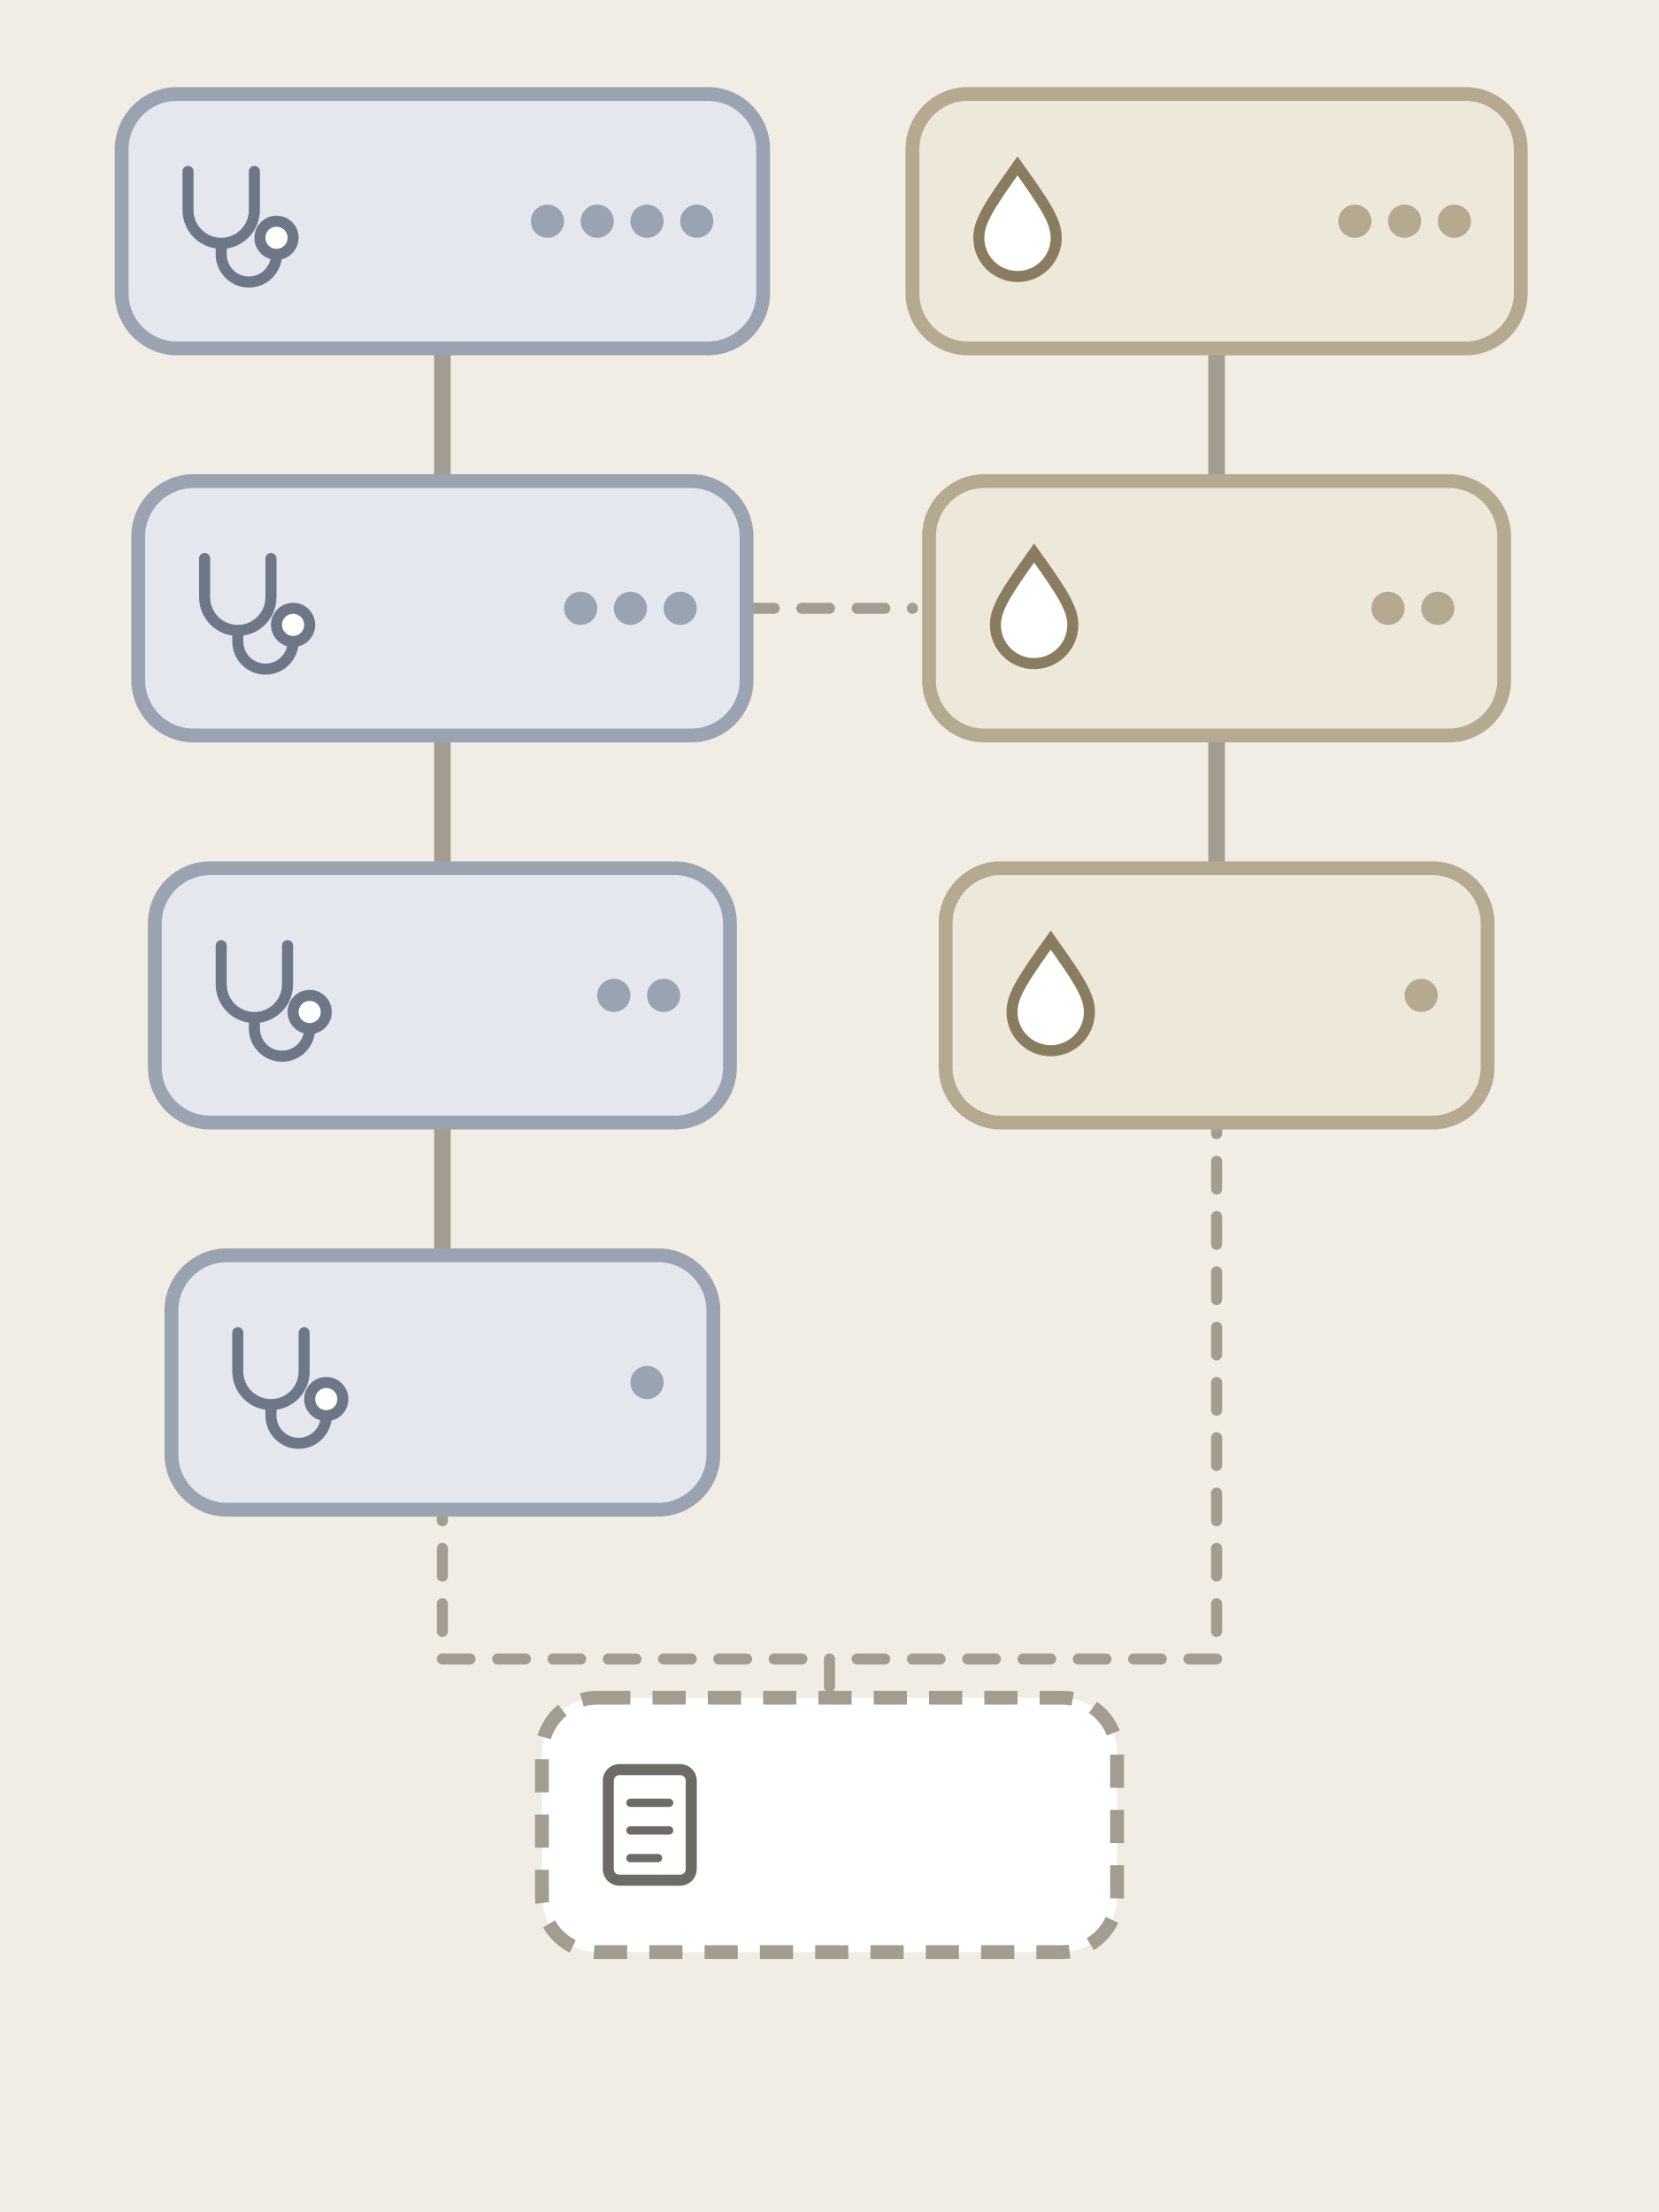
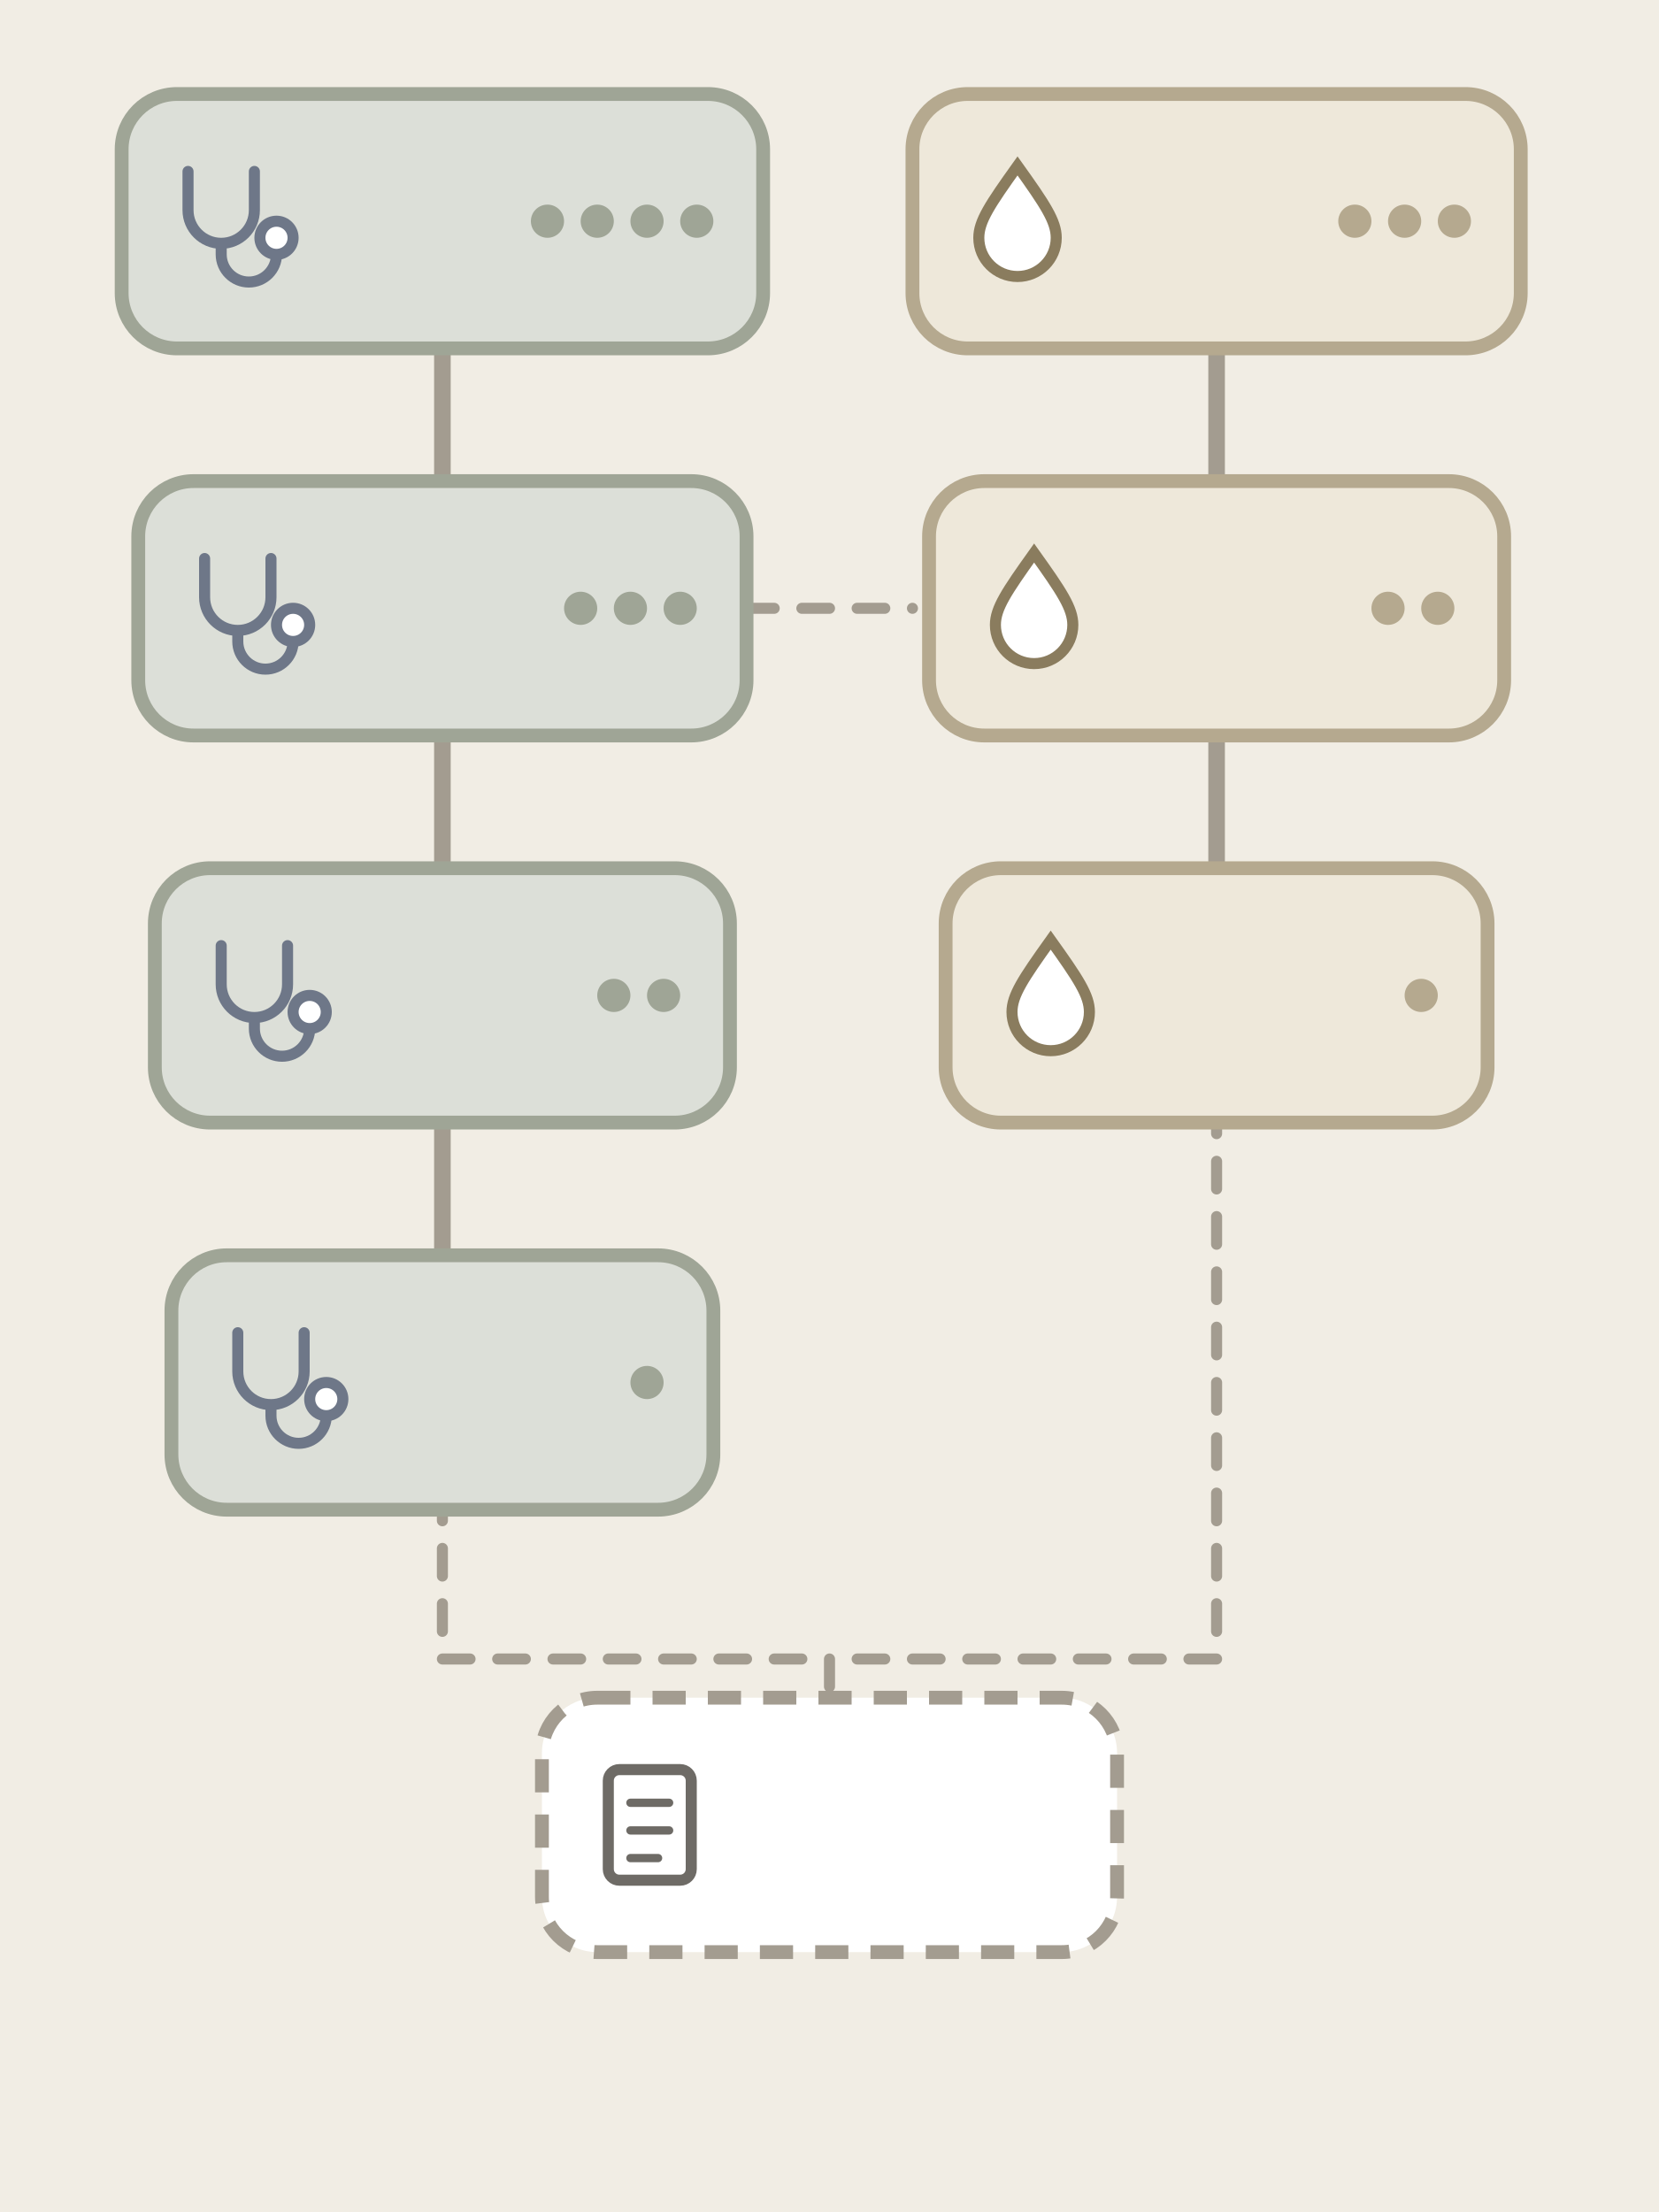
<svg xmlns="http://www.w3.org/2000/svg" viewBox="0 0 300 400" width="300" height="400">
  <rect width="300" height="400" fill="#F1EDE4" />
  <path d="M80 40V250" fill="none" stroke="#A39C90" stroke-width="3" stroke-linecap="round" stroke-linejoin="round" />
  <path d="M220 40V180" fill="none" stroke="#A39C90" stroke-width="3" stroke-linecap="round" stroke-linejoin="round" />
  <path d="M135 110H165" fill="none" stroke="#A39C90" stroke-width="2" stroke-linecap="round" stroke-linejoin="round" stroke-dasharray="5 5" />
  <path d="M80 250V300H150V330M220 180V300H150" fill="none" stroke="#A39C90" stroke-width="2" stroke-linecap="round" stroke-linejoin="round" stroke-dasharray="5 5" />
-   <rect x="22.0" y="17.0" width="116" height="46" rx="10" fill="#E4E7EE" stroke="#9AA3B2" stroke-width="2.5" />
+   <rect x="22.0" y="17.0" width="116" height="46" rx="10" fill="#DCDFD8" stroke="#9FA596" stroke-width="2.5" />
  <path d="M34.0 31V38A6 6 0 0 0 46.0 38V31M40.0 44V46A5 5 0 0 0 50.0 46" fill="none" stroke="#6E7788" stroke-width="2" stroke-linecap="round" stroke-linejoin="round" />
  <circle cx="50.0" cy="43" r="3" fill="#FFFFFF" stroke="#6E7788" stroke-width="2" />
-   <circle cx="126.0" cy="40" r="3" fill="#9AA3B2" />
-   <circle cx="117.0" cy="40" r="3" fill="#9AA3B2" />
-   <circle cx="108.0" cy="40" r="3" fill="#9AA3B2" />
-   <circle cx="99.0" cy="40" r="3" fill="#9AA3B2" />
-   <rect x="25.0" y="87.0" width="110" height="46" rx="10" fill="#E4E7EE" stroke="#9AA3B2" stroke-width="2.5" />
+   <circle cx="126.0" cy="40" r="3" fill="#9FA596" />
+   <circle cx="117.0" cy="40" r="3" fill="#9FA596" />
+   <circle cx="108.0" cy="40" r="3" fill="#9FA596" />
+   <circle cx="99.0" cy="40" r="3" fill="#9FA596" />
+   <rect x="25.0" y="87.0" width="110" height="46" rx="10" fill="#DCDFD8" stroke="#9FA596" stroke-width="2.5" />
  <path d="M37.0 101V108A6 6 0 0 0 49.0 108V101M43.0 114V116A5 5 0 0 0 53.0 116" fill="none" stroke="#6E7788" stroke-width="2" stroke-linecap="round" stroke-linejoin="round" />
  <circle cx="53.0" cy="113" r="3" fill="#FFFFFF" stroke="#6E7788" stroke-width="2" />
-   <circle cx="123.0" cy="110" r="3" fill="#9AA3B2" />
-   <circle cx="114.0" cy="110" r="3" fill="#9AA3B2" />
-   <circle cx="105.0" cy="110" r="3" fill="#9AA3B2" />
-   <rect x="28.0" y="157.0" width="104" height="46" rx="10" fill="#E4E7EE" stroke="#9AA3B2" stroke-width="2.5" />
+   <circle cx="123.0" cy="110" r="3" fill="#9FA596" />
+   <circle cx="114.0" cy="110" r="3" fill="#9FA596" />
+   <circle cx="105.0" cy="110" r="3" fill="#9FA596" />
+   <rect x="28.0" y="157.0" width="104" height="46" rx="10" fill="#DCDFD8" stroke="#9FA596" stroke-width="2.5" />
  <path d="M40.0 171V178A6 6 0 0 0 52.0 178V171M46.0 184V186A5 5 0 0 0 56.0 186" fill="none" stroke="#6E7788" stroke-width="2" stroke-linecap="round" stroke-linejoin="round" />
  <circle cx="56.0" cy="183" r="3" fill="#FFFFFF" stroke="#6E7788" stroke-width="2" />
-   <circle cx="120.0" cy="180" r="3" fill="#9AA3B2" />
-   <circle cx="111.0" cy="180" r="3" fill="#9AA3B2" />
-   <rect x="31.0" y="227.0" width="98" height="46" rx="10" fill="#E4E7EE" stroke="#9AA3B2" stroke-width="2.5" />
+   <circle cx="120.0" cy="180" r="3" fill="#9FA596" />
+   <circle cx="111.0" cy="180" r="3" fill="#9FA596" />
+   <rect x="31.0" y="227.0" width="98" height="46" rx="10" fill="#DCDFD8" stroke="#9FA596" stroke-width="2.5" />
  <path d="M43.0 241V248A6 6 0 0 0 55.0 248V241M49.0 254V256A5 5 0 0 0 59.0 256" fill="none" stroke="#6E7788" stroke-width="2" stroke-linecap="round" stroke-linejoin="round" />
  <circle cx="59.0" cy="253" r="3" fill="#FFFFFF" stroke="#6E7788" stroke-width="2" />
-   <circle cx="117.0" cy="250" r="3" fill="#9AA3B2" />
+   <circle cx="117.0" cy="250" r="3" fill="#9FA596" />
  <rect x="165.0" y="17.0" width="110" height="46" rx="10" fill="#EEE8DA" stroke="#B5A98F" stroke-width="2.5" />
  <path d="M184.0 30C179.0 37 177.0 40 177.0 43A7 7 0 0 0 191.0 43C191.0 40 189.0 37 184.0 30Z" fill="#FFFFFF" stroke="#8A7C5E" stroke-width="2" />
  <circle cx="263.0" cy="40" r="3" fill="#B5A98F" />
  <circle cx="254.0" cy="40" r="3" fill="#B5A98F" />
  <circle cx="245.0" cy="40" r="3" fill="#B5A98F" />
  <rect x="168.0" y="87.0" width="104" height="46" rx="10" fill="#EEE8DA" stroke="#B5A98F" stroke-width="2.5" />
  <path d="M187.0 100C182.0 107 180.0 110 180.0 113A7 7 0 0 0 194.0 113C194.0 110 192.0 107 187.0 100Z" fill="#FFFFFF" stroke="#8A7C5E" stroke-width="2" />
  <circle cx="260.0" cy="110" r="3" fill="#B5A98F" />
  <circle cx="251.0" cy="110" r="3" fill="#B5A98F" />
  <rect x="171.0" y="157.0" width="98" height="46" rx="10" fill="#EEE8DA" stroke="#B5A98F" stroke-width="2.5" />
  <path d="M190.0 170C185.0 177 183.0 180 183.0 183A7 7 0 0 0 197.0 183C197.0 180 195.0 177 190.0 170Z" fill="#FFFFFF" stroke="#8A7C5E" stroke-width="2" />
  <circle cx="257.0" cy="180" r="3" fill="#B5A98F" />
  <rect x="98.0" y="307.0" width="104" height="46" rx="10" fill="#FFFFFF" stroke="#A39C90" stroke-width="2.5" stroke-dasharray="6 4" />
  <rect x="110" y="320" width="15" height="20" rx="2" fill="#FFFFFF" stroke="#6E6B66" stroke-width="2" />
  <path d="M114 326H121M114 331H121M114 336H119" fill="none" stroke="#6E6B66" stroke-width="1.5" stroke-linecap="round" stroke-linejoin="round" />
</svg>
